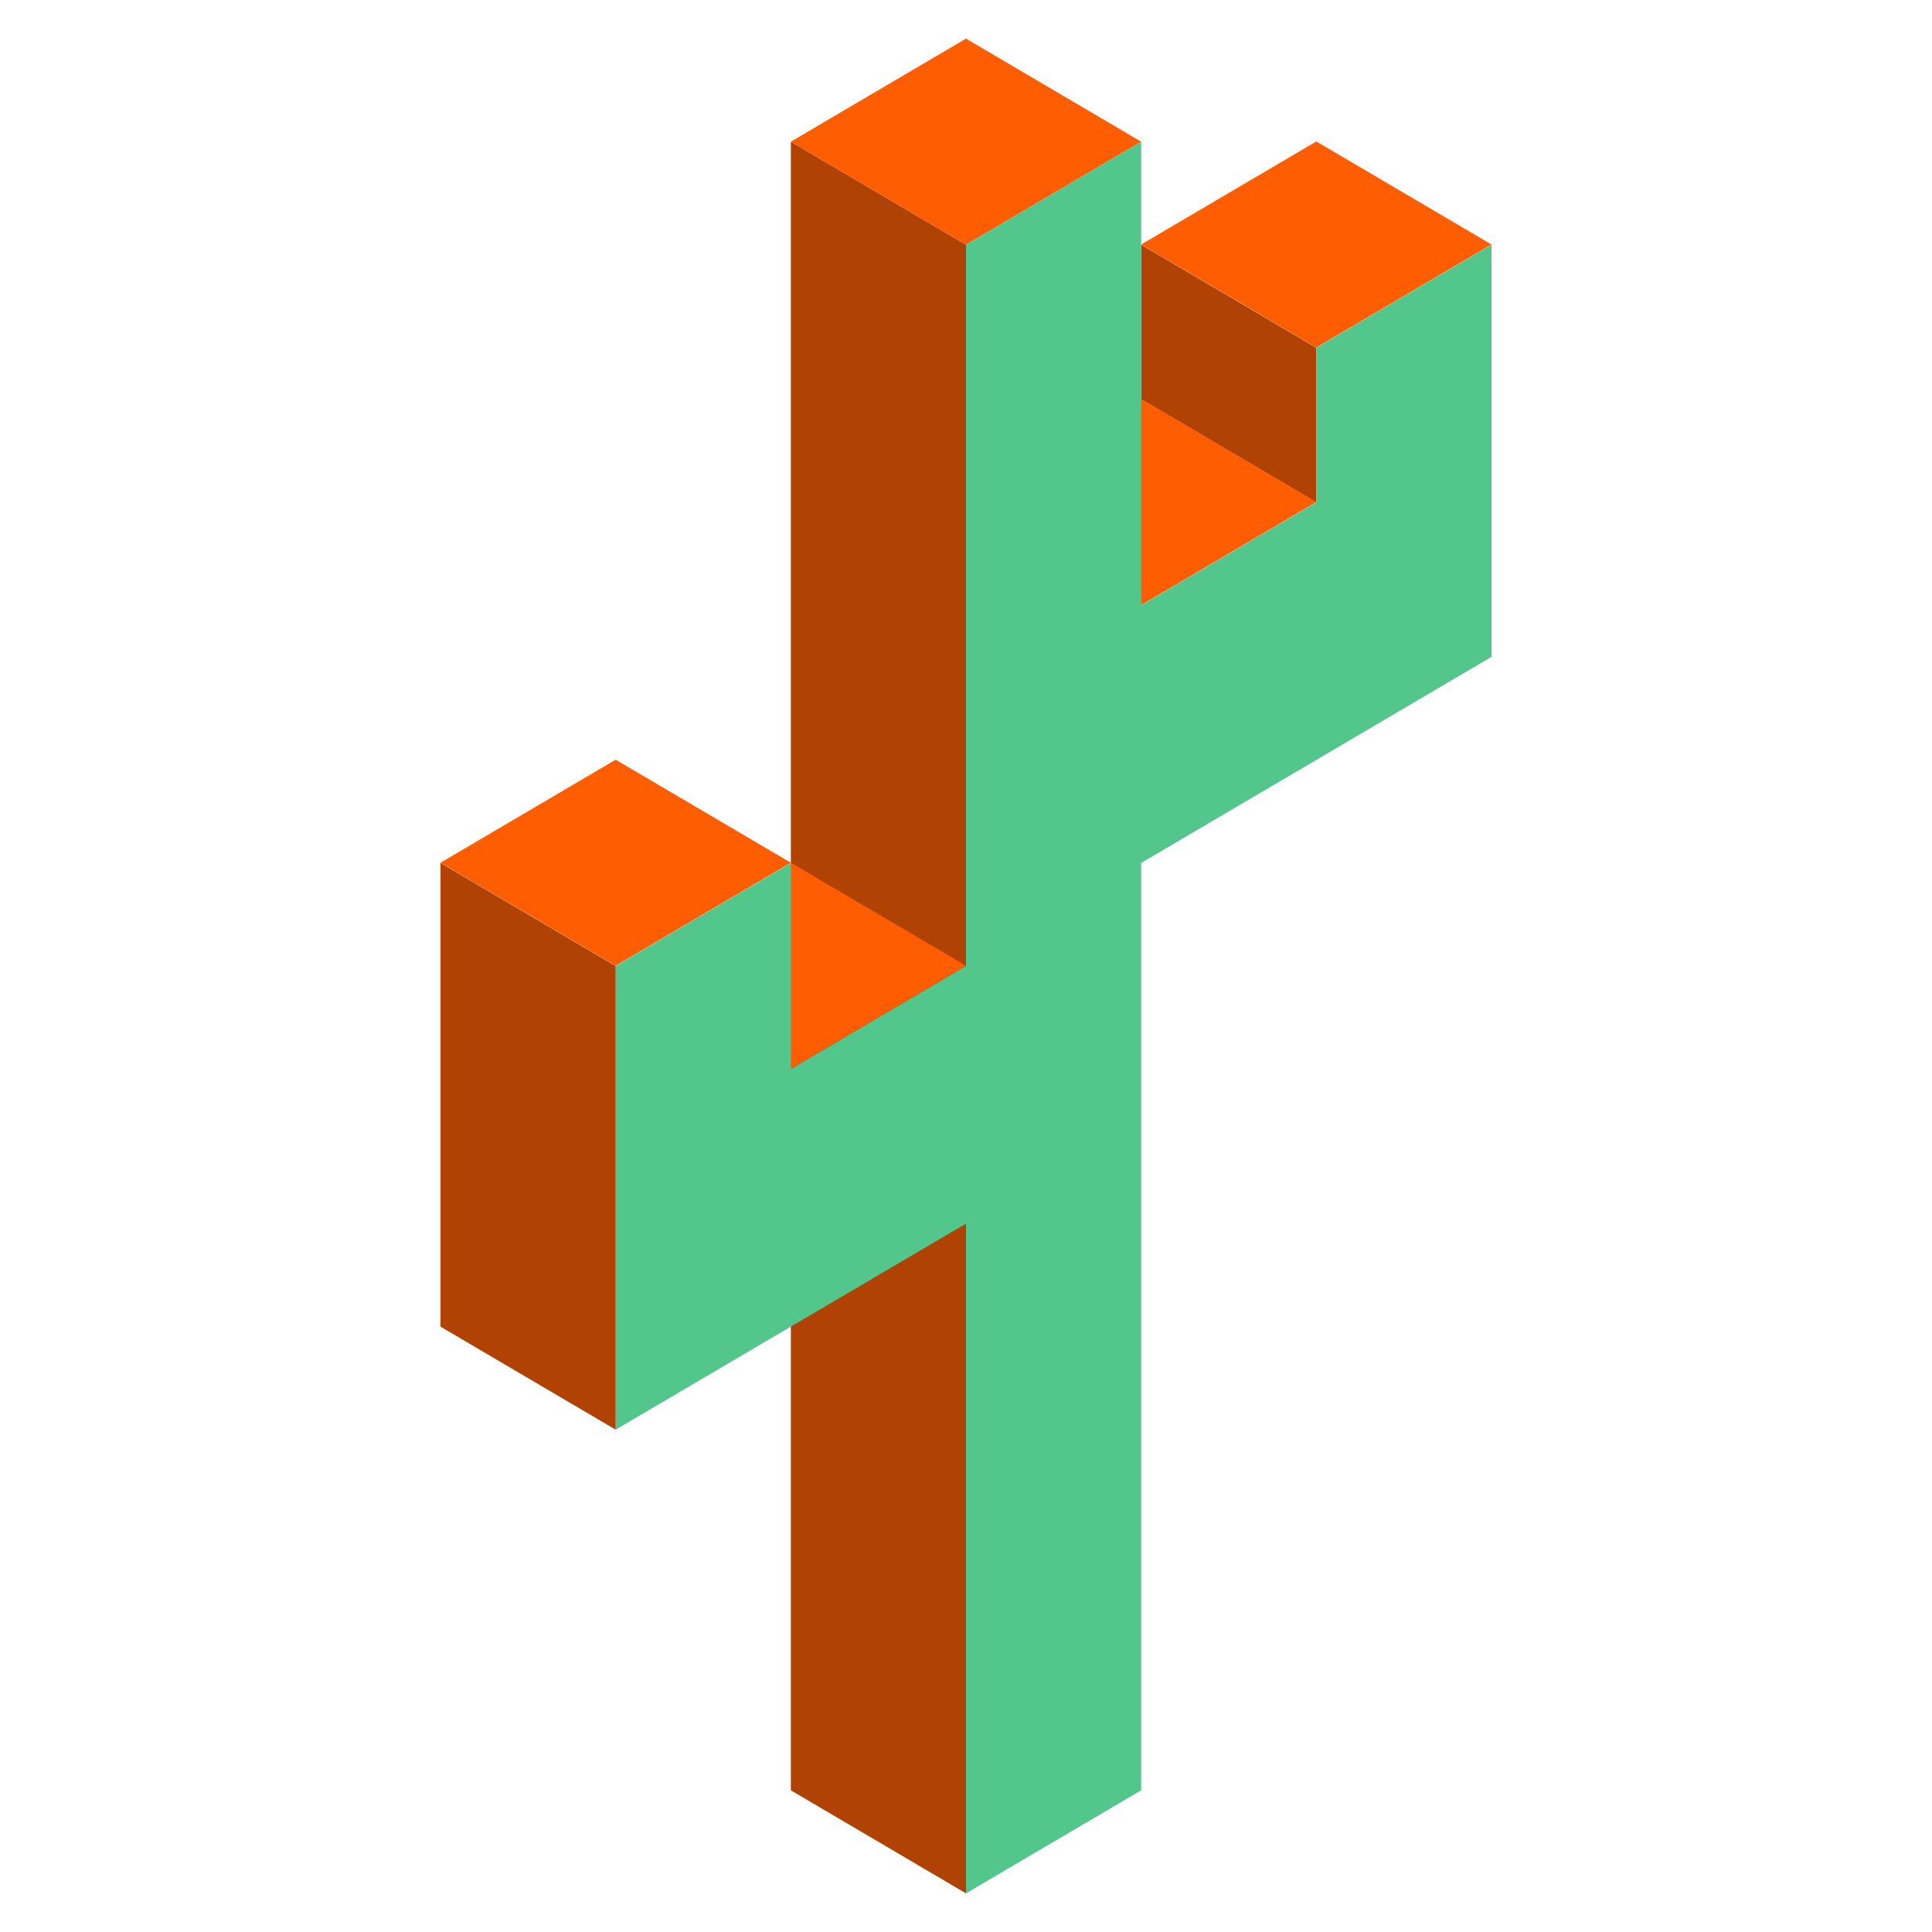
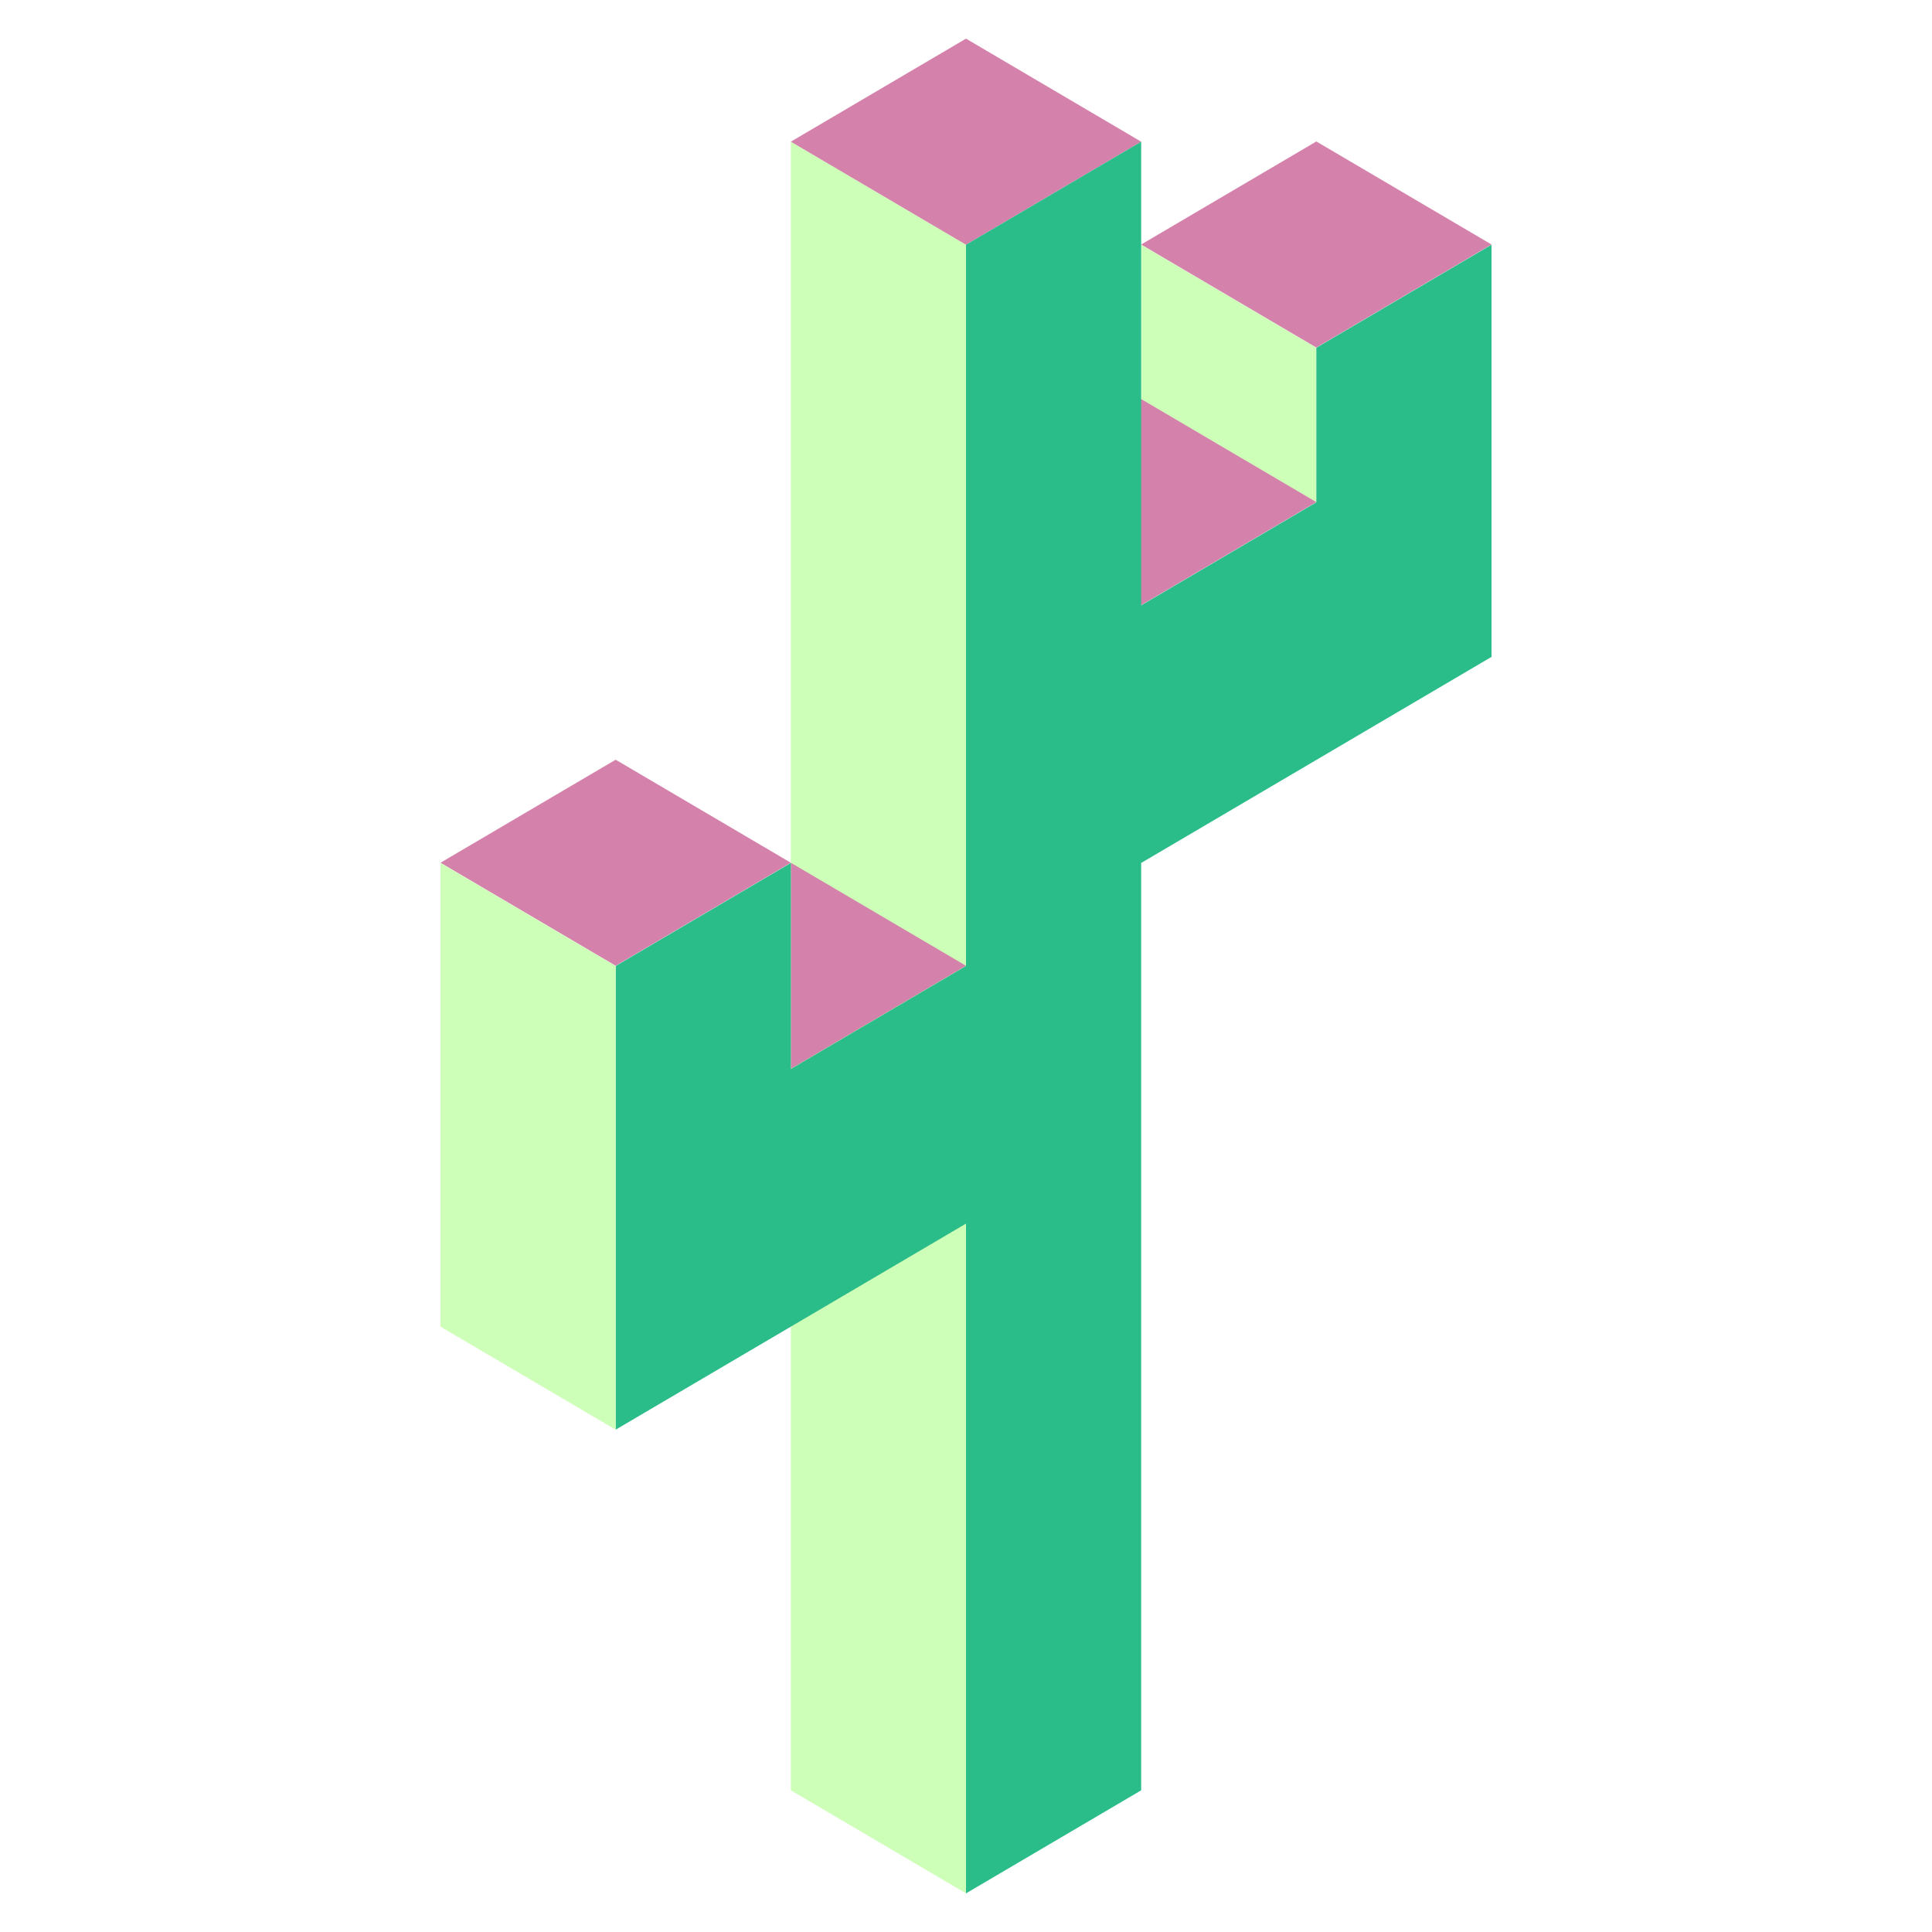
<svg xmlns="http://www.w3.org/2000/svg" fill="none" viewBox="0 0 500 500">
-   <path fill="#B04304" d="M295.334 103.333v-40L340.667 90v40l-45.333-26.667ZM250.001 63.333l-45.334-26.666v426.666L250.001 490V63.333Z" />
-   <path fill="#FF5D01" d="m250.001 129.944 45.333-26.667 45.333 26.667-45.333 26.667-45.333-26.667ZM204.667 36.667 250.001 10l45.333 26.667-45.333 26.666-45.334-26.666ZM295.334 63.277l45.333-26.666L386 63.277l-45.333 26.667-45.333-26.667ZM114 223.277l45.333-26.667 45.334 26.667-45.334 26.667L114 223.277ZM250 249.944l-45.333-26.667v53.333L250 249.944Z" />
-   <path fill="#53C68C" d="m250 63.333 45.333-26.666v120L340.667 130V90L386 63.333V170l-90.667 53.333v240L250 490V316.667L159.333 370V250l45.334-26.667v53.334L250 250V63.333Z" />
-   <path fill="#B04304" d="M159.333 250 114 223.334v120L159.333 370V250Z" />
+   <path fill="#cdffb8" d="M295.334 103.333v-40L340.667 90v40l-45.333-26.667ZM250.001 63.333l-45.334-26.666v426.666L250.001 490V63.333Z" />
+   <path fill="#d482ab" d="m250.001 129.944 45.333-26.667 45.333 26.667-45.333 26.667-45.333-26.667ZM204.667 36.667 250.001 10l45.333 26.667-45.333 26.666-45.334-26.666ZM295.334 63.277l45.333-26.666L386 63.277l-45.333 26.667-45.333-26.667ZM114 223.277l45.333-26.667 45.334 26.667-45.334 26.667L114 223.277ZM250 249.944l-45.333-26.667v53.333L250 249.944Z" />
+   <path fill="#2abc89" d="m250 63.333 45.333-26.666v120L340.667 130V90L386 63.333V170l-90.667 53.333v240L250 490V316.667L159.333 370V250l45.334-26.667v53.334L250 250V63.333Z" />
+   <path fill="#cdffb8" d="M159.333 250 114 223.334v120L159.333 370V250Z" />
</svg>
